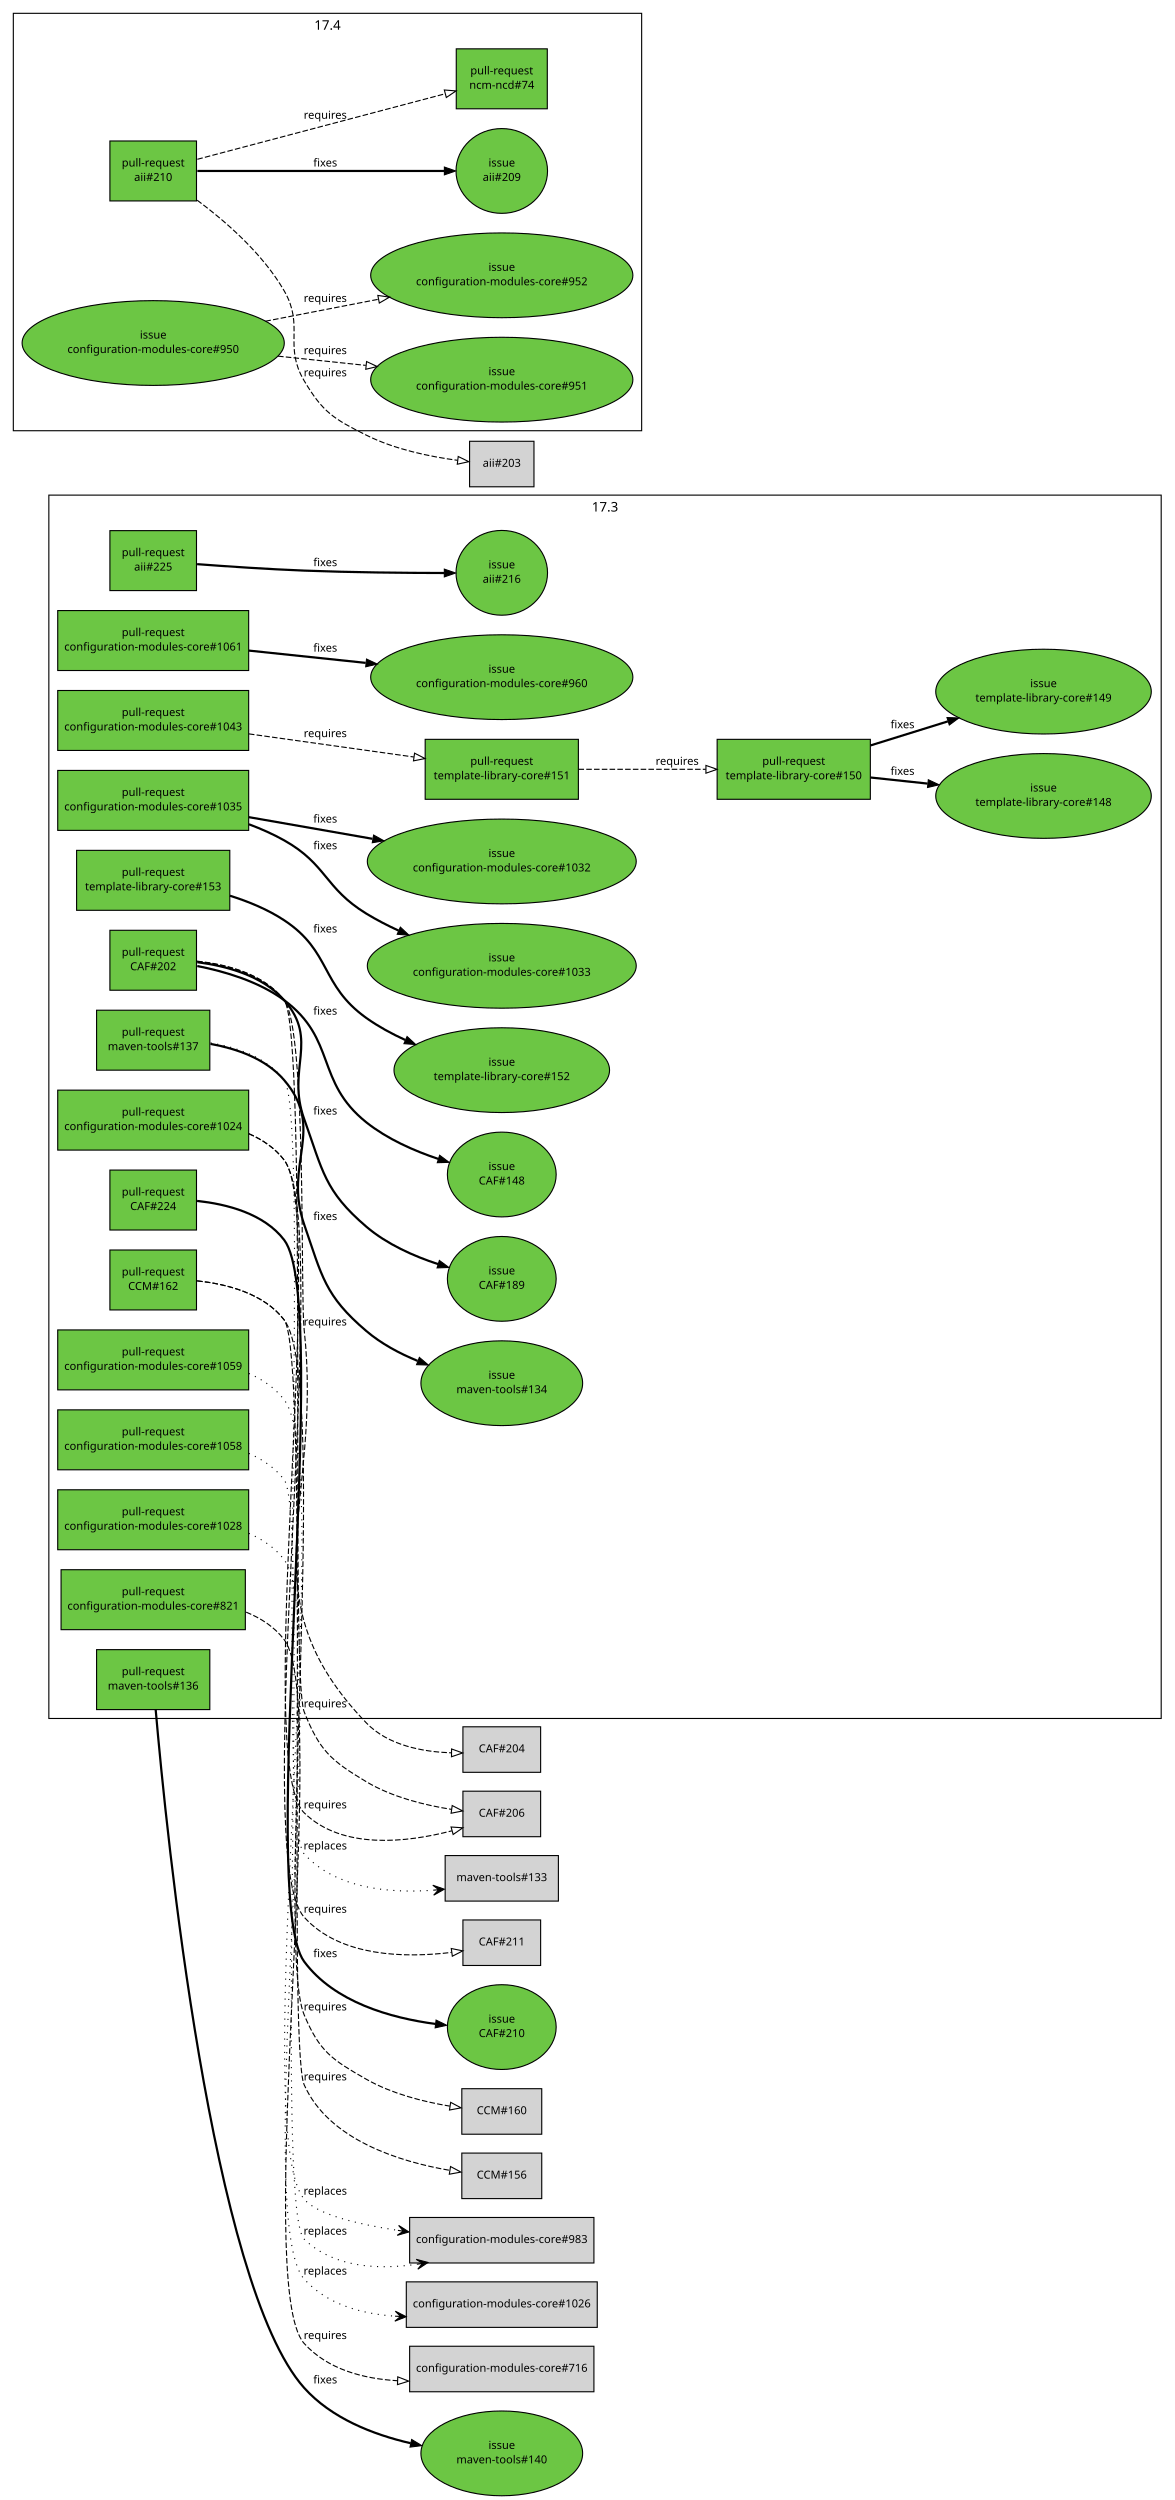
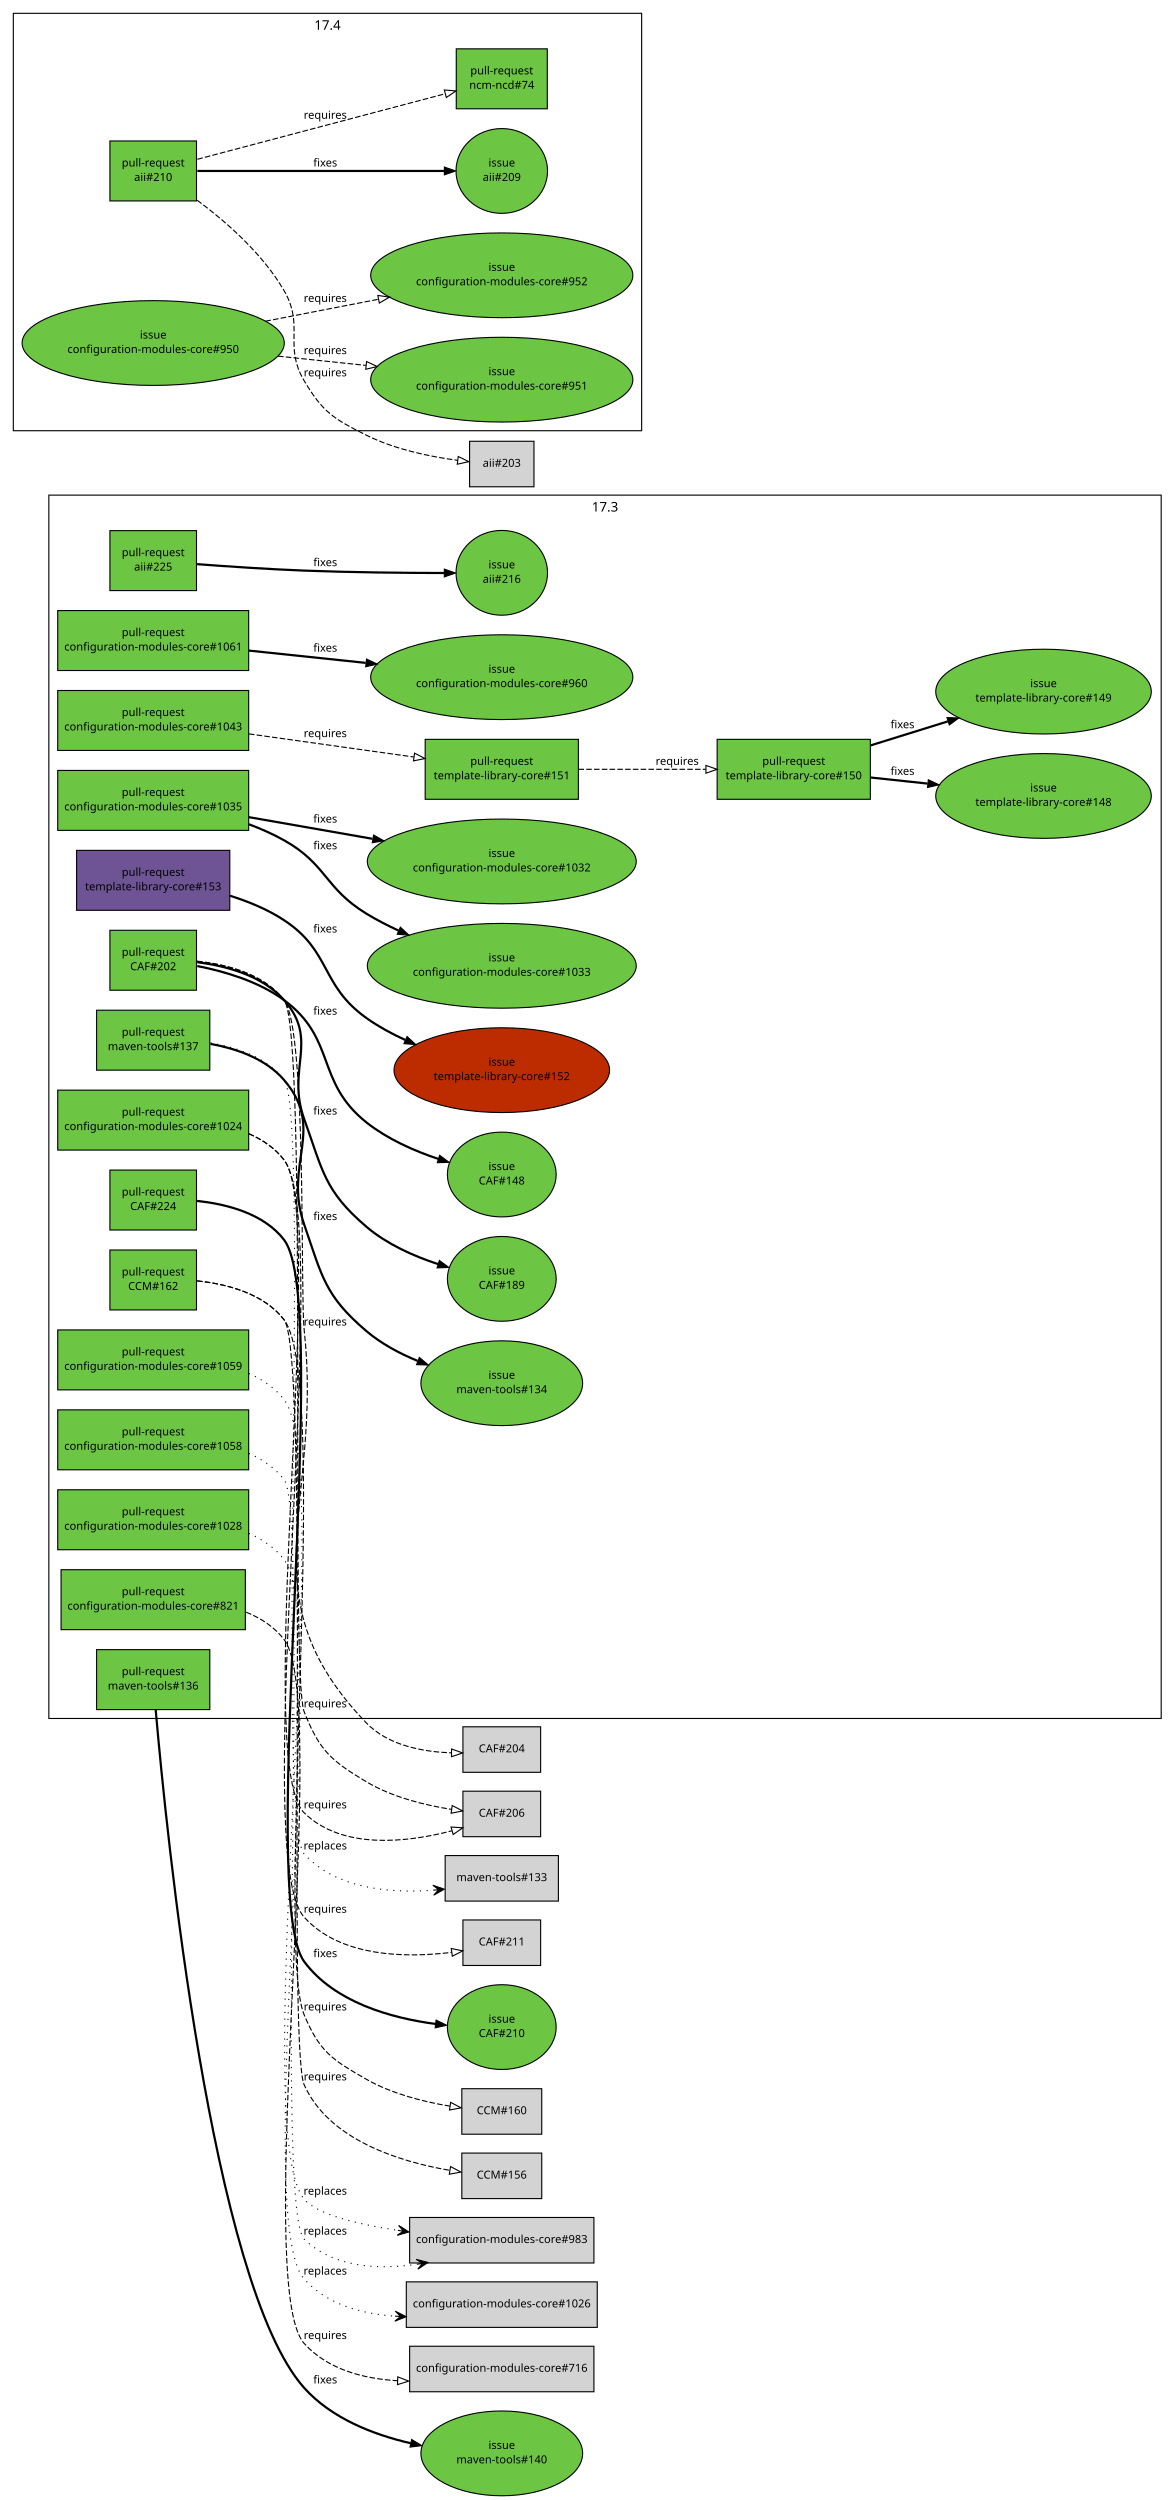
<svg xmlns="http://www.w3.org/2000/svg" xmlns:xlink="http://www.w3.org/1999/xlink" width="1058pt" height="2252pt" viewBox="0.00 0.00 1058.00 2252.00">
  <g id="graph1" class="graph" transform="scale(1 1) rotate(0) translate(4 2248)">
    <polygon fill="white" stroke="white" points="-4,5 -4,-2248 1055,-2248 1055,5 -4,5" />
    <g id="graph3" class="cluster">
      <polygon fill="none" stroke="black" points="40,-700 40,-1802 1042,-1802 1042,-700 40,-700" />
      <text text-anchor="middle" x="541" y="-1787.2" font-family="Sans" font-size="12.00">17.3</text>
    </g>
    <g id="graph5" class="cluster">
      <polygon fill="none" stroke="black" points="8,-1860 8,-2236 574,-2236 574,-1860 8,-1860" />
      <text text-anchor="middle" x="291" y="-2221.2" font-family="Sans" font-size="12.00">17.4</text>
    </g>
    <g id="node1" class="node">
      <a xlink:href="https://github.com/quattor/aii/pull/225" xlink:title="Add UEFI support through Grub-based PXE loader" target="_parent">
        <polygon fill="#6cc644" stroke="black" points="173,-1770 95,-1770 95,-1716 173,-1716 173,-1770" />
        <text text-anchor="middle" x="134" y="-1747" font-family="Sans" font-size="10.00">pull-request</text>
        <text text-anchor="middle" x="134" y="-1734" font-family="Sans" font-size="10.00">aii#225</text>
      </a>
    </g>
    <g id="node3" class="node">
      <a xlink:href="https://github.com/quattor/aii/issues/216" xlink:title="aii-pxelinux: add support for Grub-based UEFI PXE boot loader" target="_parent">
        <ellipse fill="#6cc644" stroke="black" cx="448" cy="-1732" rx="41.217" ry="38.184" />
        <text text-anchor="middle" x="448" y="-1736" font-family="Sans" font-size="10.00">issue</text>
        <text text-anchor="middle" x="448" y="-1723" font-family="Sans" font-size="10.00">aii#216</text>
      </a>
    </g>
    <g id="edge2" class="edge">
      <path fill="none" stroke="black" stroke-width="2" d="M173.545,-1739.81C200.667,-1737.76 237.488,-1735.26 270,-1734 312.442,-1732.36 360.615,-1731.9 396.133,-1731.83" />
      <polygon fill="black" stroke="black" points="396.268,-1735.33 406.264,-1731.82 396.261,-1728.33 396.268,-1735.33" />
      <text text-anchor="middle" x="289" y="-1738" font-family="Sans" font-size="10.00">fixes</text>
    </g>
    <g id="node4" class="node">
      <a xlink:href="https://github.com/quattor/aii/pull/210" xlink:title="Shellfe: support active config for plugins" target="_parent">
        <polygon fill="#6cc644" stroke="black" points="173,-2121 95,-2121 95,-2067 173,-2067 173,-2121" />
        <text text-anchor="middle" x="134" y="-2098" font-family="Sans" font-size="10.00">pull-request</text>
        <text text-anchor="middle" x="134" y="-2085" font-family="Sans" font-size="10.00">aii#210</text>
      </a>
    </g>
    <g id="node6" class="node">
      <a xlink:href="https://github.com/quattor/aii/issues/209" xlink:title="support ACTIVE_CONFIG" target="_parent">
        <ellipse fill="#6cc644" stroke="black" cx="448" cy="-2094" rx="41.217" ry="38.184" />
        <text text-anchor="middle" x="448" y="-2098" font-family="Sans" font-size="10.00">issue</text>
        <text text-anchor="middle" x="448" y="-2085" font-family="Sans" font-size="10.00">aii#209</text>
      </a>
    </g>
    <g id="edge4" class="edge">
      <path fill="none" stroke="black" stroke-width="2" d="M173.768,-2094C230.279,-2094 333.868,-2094 396.284,-2094" />
      <polygon fill="black" stroke="black" points="396.31,-2097.5 406.31,-2094 396.31,-2090.5 396.31,-2097.5" />
      <text text-anchor="middle" x="289" y="-2098" font-family="Sans" font-size="10.00">fixes</text>
    </g>
    <g id="node8" class="node">
      <a xlink:href="https://github.com/quattor/ncm-ncd/pull/74" xlink:title="Set the current active config as an attribute to the component" target="_parent">
        <polygon fill="#6cc644" stroke="black" points="489,-2204 407,-2204 407,-2150 489,-2150 489,-2204" />
        <text text-anchor="middle" x="448" y="-2181" font-family="Sans" font-size="10.00">pull-request</text>
        <text text-anchor="middle" x="448" y="-2168" font-family="Sans" font-size="10.00">ncm-ncd#74</text>
      </a>
    </g>
    <g id="edge6" class="edge">
      <path fill="none" stroke="black" stroke-dasharray="5,2" d="M173.768,-2104.51C230.435,-2119.49 334.442,-2146.98 396.801,-2163.47" />
      <polygon fill="none" stroke="black" points="396.25,-2166.94 406.813,-2166.11 398.039,-2160.17 396.25,-2166.94" />
      <text text-anchor="middle" x="289" y="-2141" font-family="Sans" font-size="10.00">requires</text>
    </g>
    <g id="node10" class="node">
      <polygon fill="lightgrey" stroke="black" points="477,-1850.5 419,-1850.5 419,-1809.5 477,-1809.5 477,-1850.5" />
      <text text-anchor="middle" x="448" y="-1827.5" font-family="Sans" font-size="10.00">aii#203</text>
    </g>
    <g id="edge8" class="edge">
      <path fill="none" stroke="black" stroke-dasharray="5,2" d="M173.591,-2067.67C199.791,-2048.18 232.75,-2019.3 252,-1986 270.456,-1954.07 251.188,-1936.72 270,-1905 286.87,-1876.55 296.431,-1870.81 326,-1856 351.668,-1843.14 383.466,-1836.63 408.163,-1833.34" />
      <polygon fill="none" stroke="black" points="408.766,-1836.79 418.274,-1832.11 407.926,-1829.84 408.766,-1836.79" />
      <text text-anchor="middle" x="289" y="-1909" font-family="Sans" font-size="10.00">requires</text>
    </g>
    <g id="node11" class="node">
      <a xlink:href="https://github.com/quattor/CAF/pull/224" xlink:title="CAF::Application: add methods option_exists() and set_options()" target="_parent">
        <polygon fill="#6cc644" stroke="black" points="173,-1194 95,-1194 95,-1140 173,-1140 173,-1194" />
        <text text-anchor="middle" x="134" y="-1171" font-family="Sans" font-size="10.00">pull-request</text>
        <text text-anchor="middle" x="134" y="-1158" font-family="Sans" font-size="10.00">CAF#224</text>
      </a>
    </g>
    <g id="node13" class="node">
      <a xlink:href="https://github.com/quattor/CAF/issues/210" xlink:title="Application.pm: no possibility to test if an option exists" target="_parent">
        <ellipse fill="#6cc644" stroke="black" cx="448" cy="-422" rx="48.998" ry="38.184" />
        <text text-anchor="middle" x="448" y="-426" font-family="Sans" font-size="10.00">issue</text>
        <text text-anchor="middle" x="448" y="-413" font-family="Sans" font-size="10.00">CAF#210</text>
      </a>
    </g>
    <g id="edge10" class="edge">
      <path fill="none" stroke="black" stroke-width="2" d="M173.532,-1166.21C200.238,-1163.38 233.825,-1154.85 252,-1131 295.793,-1073.53 226.899,-538.985 270,-481 297.215,-444.387 347.967,-430.179 388.335,-424.817" />
      <polygon fill="black" stroke="black" points="388.833,-428.283 398.354,-423.637 388.013,-421.331 388.833,-428.283" />
      <text text-anchor="middle" x="289" y="-485" font-family="Sans" font-size="10.00">fixes</text>
    </g>
    <g id="node14" class="node">
      <a xlink:href="https://github.com/quattor/CAF/pull/202" xlink:title="FileWriter: use atomic write" target="_parent">
        <polygon fill="#6cc644" stroke="black" points="173,-1410 95,-1410 95,-1356 173,-1356 173,-1410" />
        <text text-anchor="middle" x="134" y="-1387" font-family="Sans" font-size="10.00">pull-request</text>
        <text text-anchor="middle" x="134" y="-1374" font-family="Sans" font-size="10.00">CAF#202</text>
      </a>
    </g>
    <g id="node16" class="node">
      <polygon fill="lightgrey" stroke="black" points="483,-692.5 413,-692.5 413,-651.5 483,-651.5 483,-692.5" />
      <text text-anchor="middle" x="448" y="-669.5" font-family="Sans" font-size="10.00">CAF#204</text>
    </g>
    <g id="edge12" class="edge">
      <path fill="none" stroke="black" stroke-dasharray="5,2" d="M173.578,-1382C200.125,-1379.05 233.502,-1370.46 252,-1347 272.468,-1321.04 266.413,-1082.87 270,-1050 287.283,-891.651 215.488,-810.719 326,-696 345.501,-675.756 376.729,-669.897 402.707,-669.027" />
      <polygon fill="none" stroke="black" points="402.773,-672.526 412.736,-668.922 402.7,-665.527 402.773,-672.526" />
      <text text-anchor="middle" x="289" y="-1054" font-family="Sans" font-size="10.00">requires</text>
    </g>
    <g id="node18" class="node">
      <polygon fill="lightgrey" stroke="black" points="483,-634.5 413,-634.5 413,-593.5 483,-593.5 483,-634.5" />
      <text text-anchor="middle" x="448" y="-611.5" font-family="Sans" font-size="10.00">CAF#206</text>
    </g>
    <g id="edge14" class="edge">
      <path fill="none" stroke="black" stroke-dasharray="5,2" d="M173.529,-1382.21C200.234,-1379.38 233.82,-1370.85 252,-1347 273.599,-1318.67 256.873,-739.119 270,-706 283.804,-671.173 293.844,-662.221 326,-643 349.218,-629.121 378.638,-621.883 402.769,-618.109" />
      <polygon fill="none" stroke="black" points="403.344,-621.563 412.754,-616.694 402.362,-614.632 403.344,-621.563" />
      <text text-anchor="middle" x="289" y="-710" font-family="Sans" font-size="10.00">requires</text>
    </g>
    <g id="node20" class="node">
      <a xlink:href="https://github.com/quattor/CAF/issues/148" xlink:title="CAF::FileWriter updates files in-place" target="_parent">
        <ellipse fill="#6cc644" stroke="black" cx="448" cy="-1190" rx="48.998" ry="38.184" />
        <text text-anchor="middle" x="448" y="-1194" font-family="Sans" font-size="10.00">issue</text>
        <text text-anchor="middle" x="448" y="-1181" font-family="Sans" font-size="10.00">CAF#148</text>
      </a>
    </g>
    <g id="edge16" class="edge">
      <path fill="none" stroke="black" stroke-width="2" d="M173.69,-1377.79C198.151,-1373.01 229.106,-1363.95 252,-1347 299.354,-1311.94 279.932,-1273.74 326,-1237 344.86,-1221.96 369.086,-1211.31 390.972,-1203.99" />
      <polygon fill="black" stroke="black" points="392.04,-1207.33 400.51,-1200.96 389.92,-1200.65 392.04,-1207.33" />
      <text text-anchor="middle" x="289" y="-1334" font-family="Sans" font-size="10.00">fixes</text>
    </g>
    <g id="node22" class="node">
      <a xlink:href="https://github.com/quattor/CAF/issues/189" xlink:title="FileWriter: add diff to history" target="_parent">
        <ellipse fill="#6cc644" stroke="black" cx="448" cy="-1096" rx="48.998" ry="38.184" />
        <text text-anchor="middle" x="448" y="-1100" font-family="Sans" font-size="10.00">issue</text>
        <text text-anchor="middle" x="448" y="-1087" font-family="Sans" font-size="10.00">CAF#189</text>
      </a>
    </g>
    <g id="edge18" class="edge">
      <path fill="none" stroke="black" stroke-width="2" d="M173.668,-1381.26C199.73,-1377.93 232.495,-1369.21 252,-1347 283.822,-1310.77 253.685,-1285.38 270,-1240 286.841,-1193.16 288.167,-1175.35 326,-1143 344.408,-1127.26 368.667,-1116.47 390.701,-1109.25" />
      <polygon fill="black" stroke="black" points="391.795,-1112.57 400.311,-1106.27 389.723,-1105.89 391.795,-1112.57" />
      <text text-anchor="middle" x="289" y="-1244" font-family="Sans" font-size="10.00">fixes</text>
    </g>
    <g id="node23" class="node">
      <a xlink:href="https://github.com/quattor/CCM/pull/162" xlink:title="Cleanup: move internal modules in subdirectories and remove/integrate util scripts" target="_parent">
        <polygon fill="#6cc644" stroke="black" points="173,-1122 95,-1122 95,-1068 173,-1068 173,-1122" />
        <text text-anchor="middle" x="134" y="-1099" font-family="Sans" font-size="10.00">pull-request</text>
        <text text-anchor="middle" x="134" y="-1086" font-family="Sans" font-size="10.00">CCM#162</text>
      </a>
    </g>
    <g id="node25" class="node">
      <polygon fill="lightgrey" stroke="black" points="484,-366.5 412,-366.5 412,-325.5 484,-325.5 484,-366.5" />
      <text text-anchor="middle" x="448" y="-343.5" font-family="Sans" font-size="10.00">CCM#160</text>
    </g>
    <g id="edge20" class="edge">
      <path fill="none" stroke="black" stroke-dasharray="5,2" d="M173.524,-1094.21C200.227,-1091.37 233.812,-1082.84 252,-1059 294.206,-1003.68 243.012,-497.137 270,-433 283.898,-399.973 294.871,-392.747 326,-375 348.9,-361.944 377.43,-354.751 401.141,-350.795" />
      <polygon fill="none" stroke="black" points="401.959,-354.211 411.317,-349.244 400.904,-347.291 401.959,-354.211" />
      <text text-anchor="middle" x="289" y="-437" font-family="Sans" font-size="10.00">requires</text>
    </g>
    <g id="node27" class="node">
      <polygon fill="lightgrey" stroke="black" points="484,-308.5 412,-308.5 412,-267.5 484,-267.5 484,-308.5" />
      <text text-anchor="middle" x="448" y="-285.5" font-family="Sans" font-size="10.00">CCM#156</text>
    </g>
    <g id="edge22" class="edge">
      <path fill="none" stroke="black" stroke-dasharray="5,2" d="M173.544,-1094.22C200.255,-1091.39 233.844,-1082.86 252,-1059 275.185,-1028.53 254.403,-404.97 270,-370 292.179,-320.271 356.189,-300.672 401.063,-292.966" />
      <polygon fill="none" stroke="black" points="401.839,-296.387 411.172,-291.373 400.749,-289.472 401.839,-296.387" />
      <text text-anchor="middle" x="289" y="-374" font-family="Sans" font-size="10.00">requires</text>
    </g>
    <g id="node28" class="node">
      <a xlink:href="https://github.com/quattor/configuration-modules-core/pull/1061" xlink:title="ncm-aiiserver: add support for AII Grub-2 related options" target="_parent">
        <polygon fill="#6cc644" stroke="black" points="220,-1698 48,-1698 48,-1644 220,-1644 220,-1698" />
        <text text-anchor="middle" x="134" y="-1675" font-family="Sans" font-size="10.00">pull-request</text>
        <text text-anchor="middle" x="134" y="-1662" font-family="Sans" font-size="10.00">configuration-modules-core#1061</text>
      </a>
    </g>
    <g id="node30" class="node">
      <a xlink:href="https://github.com/quattor/configuration-modules-core/issues/960" xlink:title="aii-server: add support for new options introduced for Grub-based PXE" target="_parent">
        <ellipse fill="#6cc644" stroke="black" cx="448" cy="-1638" rx="118.087" ry="38.184" />
        <text text-anchor="middle" x="448" y="-1642" font-family="Sans" font-size="10.00">issue</text>
        <text text-anchor="middle" x="448" y="-1629" font-family="Sans" font-size="10.00">configuration-modules-core#960</text>
      </a>
    </g>
    <g id="edge24" class="edge">
      <path fill="none" stroke="black" stroke-width="2" d="M220.217,-1661.94C252.688,-1658.53 290.267,-1654.58 325.424,-1650.88" />
      <polygon fill="black" stroke="black" points="326.178,-1654.32 335.757,-1649.8 325.446,-1647.36 326.178,-1654.32" />
      <text text-anchor="middle" x="289" y="-1661" font-family="Sans" font-size="10.00">fixes</text>
    </g>
    <g id="node31" class="node">
      <a xlink:href="https://github.com/quattor/configuration-modules-core/pull/1059" xlink:title="ncm-metaconfig: don't allow specific turning on of SEED and CAMELLIA" target="_parent">
        <polygon fill="#6cc644" stroke="black" points="220,-1050 48,-1050 48,-996 220,-996 220,-1050" />
        <text text-anchor="middle" x="134" y="-1027" font-family="Sans" font-size="10.00">pull-request</text>
        <text text-anchor="middle" x="134" y="-1014" font-family="Sans" font-size="10.00">configuration-modules-core#1059</text>
      </a>
    </g>
    <g id="node33" class="node">
      <polygon fill="lightgrey" stroke="black" points="531,-250.5 365,-250.5 365,-209.5 531,-209.5 531,-250.5" />
      <text text-anchor="middle" x="448" y="-227.5" font-family="Sans" font-size="10.00">configuration-modules-core#983</text>
    </g>
    <g id="edge26" class="edge">
      <path fill="none" stroke="black" stroke-dasharray="1,5" d="M220.157,-1010.79C232.543,-1005.38 243.836,-997.743 252,-987 300.42,-923.286 218.727,-328.442 270,-267 281.415,-253.322 317.374,-244.512 354.012,-238.937" />
      <polygon fill="black" stroke="black" points="364.344,-237.449 355.088,-243.329 359.395,-238.162 354.447,-238.874 354.447,-238.874 354.447,-238.874 359.395,-238.162 353.805,-234.42 364.344,-237.449 364.344,-237.449" />
      <text text-anchor="middle" x="289" y="-271" font-family="Sans" font-size="10.00">replaces</text>
    </g>
    <g id="node34" class="node">
      <a xlink:href="https://github.com/quattor/configuration-modules-core/pull/1058" xlink:title="ncm-ssh: dissable insecure ssh ciphersuites and mac's" target="_parent">
        <polygon fill="#6cc644" stroke="black" points="220,-978 48,-978 48,-924 220,-924 220,-978" />
        <text text-anchor="middle" x="134" y="-955" font-family="Sans" font-size="10.00">pull-request</text>
        <text text-anchor="middle" x="134" y="-942" font-family="Sans" font-size="10.00">configuration-modules-core#1058</text>
      </a>
    </g>
    <g id="edge28" class="edge">
      <path fill="none" stroke="black" stroke-dasharray="1,5" d="M220.145,-938.777C232.533,-933.371 243.829,-925.738 252,-915 275.02,-884.75 242.844,-257.6 270,-231 296.133,-205.403 336.155,-203.263 371.635,-208.361" />
      <polygon fill="black" stroke="black" points="381.507,-209.978 370.911,-212.803 376.573,-209.17 371.638,-208.362 371.638,-208.362 371.638,-208.362 376.573,-209.17 372.365,-203.921 381.507,-209.978 381.507,-209.978" />
      <text text-anchor="middle" x="289" y="-235" font-family="Sans" font-size="10.00">replaces</text>
    </g>
    <g id="node36" class="node">
      <a xlink:href="https://github.com/quattor/configuration-modules-core/pull/1043" xlink:title="ncm-network: core-schema: add additional checks to make sure gateway and broadcast are in network range" target="_parent">
        <polygon fill="#6cc644" stroke="black" points="220,-1626 48,-1626 48,-1572 220,-1572 220,-1626" />
        <text text-anchor="middle" x="134" y="-1603" font-family="Sans" font-size="10.00">pull-request</text>
        <text text-anchor="middle" x="134" y="-1590" font-family="Sans" font-size="10.00">configuration-modules-core#1043</text>
      </a>
    </g>
    <g id="node38" class="node">
      <a xlink:href="https://github.com/quattor/template-library-core/pull/151" xlink:title="quattor/functions/network: add ip_in_network function" target="_parent">
        <polygon fill="#6cc644" stroke="black" points="517,-1582 379,-1582 379,-1528 517,-1528 517,-1582" />
        <text text-anchor="middle" x="448" y="-1559" font-family="Sans" font-size="10.00">pull-request</text>
        <text text-anchor="middle" x="448" y="-1546" font-family="Sans" font-size="10.00">template-library-core#151</text>
      </a>
    </g>
    <g id="edge30" class="edge">
      <path fill="none" stroke="black" stroke-dasharray="5,2" d="M220.217,-1586.92C266.634,-1580.41 323.492,-1572.45 368.789,-1566.1" />
      <polygon fill="none" stroke="black" points="369.441,-1569.54 378.858,-1564.69 368.469,-1562.61 369.441,-1569.54" />
      <text text-anchor="middle" x="289" y="-1584" font-family="Sans" font-size="10.00">requires</text>
    </g>
    <g id="node71" class="node">
      <a xlink:href="https://github.com/quattor/template-library-core/pull/150" xlink:title="quattor/functions/network: cleanup and removal of get_subnet_params function" target="_parent">
        <polygon fill="#6cc644" stroke="black" points="780,-1582 642,-1582 642,-1528 780,-1528 780,-1582" />
        <text text-anchor="middle" x="711" y="-1559" font-family="Sans" font-size="10.00">pull-request</text>
        <text text-anchor="middle" x="711" y="-1546" font-family="Sans" font-size="10.00">template-library-core#150</text>
      </a>
    </g>
    <g id="edge56" class="edge">
      <path fill="none" stroke="black" stroke-dasharray="5,2" d="M517.1,-1555C552.296,-1555 595.255,-1555 631.784,-1555" />
      <polygon fill="none" stroke="black" points="631.905,-1558.5 641.905,-1555 631.905,-1551.5 631.905,-1558.5" />
      <text text-anchor="middle" x="606" y="-1559" font-family="Sans" font-size="10.00">requires</text>
    </g>
    <g id="node39" class="node">
      <a xlink:href="https://github.com/quattor/configuration-modules-core/pull/1035" xlink:title="ncm-freeipa: CLI: support location based discovery" target="_parent">
        <polygon fill="#6cc644" stroke="black" points="220,-1554 48,-1554 48,-1500 220,-1500 220,-1554" />
        <text text-anchor="middle" x="134" y="-1531" font-family="Sans" font-size="10.00">pull-request</text>
        <text text-anchor="middle" x="134" y="-1518" font-family="Sans" font-size="10.00">configuration-modules-core#1035</text>
      </a>
    </g>
    <g id="node41" class="node">
      <a xlink:href="https://github.com/quattor/configuration-modules-core/issues/1032" xlink:title="freeipa: documentation issue" target="_parent">
        <ellipse fill="#6cc644" stroke="black" cx="448" cy="-1472" rx="121.122" ry="38.184" />
        <text text-anchor="middle" x="448" y="-1476" font-family="Sans" font-size="10.00">issue</text>
        <text text-anchor="middle" x="448" y="-1463" font-family="Sans" font-size="10.00">configuration-modules-core#1032</text>
      </a>
    </g>
    <g id="edge32" class="edge">
      <path fill="none" stroke="black" stroke-width="2" d="M220.217,-1511.9C254.57,-1505.88 294.64,-1498.86 331.511,-1492.4" />
      <polygon fill="black" stroke="black" points="332.572,-1495.77 341.818,-1490.6 331.364,-1488.88 332.572,-1495.77" />
      <text text-anchor="middle" x="289" y="-1507" font-family="Sans" font-size="10.00">fixes</text>
    </g>
    <g id="node43" class="node">
      <a xlink:href="https://github.com/quattor/configuration-modules-core/issues/1033" xlink:title="freeipa: certutil doesn't initialise quattor/nssdb if directory exists but db doesn't" target="_parent">
        <ellipse fill="#6cc644" stroke="black" cx="448" cy="-1378" rx="121.122" ry="38.184" />
        <text text-anchor="middle" x="448" y="-1382" font-family="Sans" font-size="10.00">issue</text>
        <text text-anchor="middle" x="448" y="-1369" font-family="Sans" font-size="10.00">configuration-modules-core#1033</text>
      </a>
    </g>
    <g id="edge34" class="edge">
      <path fill="none" stroke="black" stroke-width="2" d="M220.256,-1505.49C231.25,-1501.37 242.105,-1496.56 252,-1491 290.414,-1469.4 288.384,-1447.96 326,-1425 335.122,-1419.43 345.016,-1414.32 355.089,-1409.69" />
      <polygon fill="black" stroke="black" points="356.652,-1412.83 364.373,-1405.57 353.813,-1406.43 356.652,-1412.83" />
      <text text-anchor="middle" x="289" y="-1483" font-family="Sans" font-size="10.00">fixes</text>
    </g>
    <g id="node44" class="node">
      <a xlink:href="https://github.com/quattor/configuration-modules-core/pull/1028" xlink:title="Split logstash versions: keep legacy versions 1.2 and 2.0 and add 5.0" target="_parent">
        <polygon fill="#6cc644" stroke="black" points="220,-906 48,-906 48,-852 220,-852 220,-906" />
        <text text-anchor="middle" x="134" y="-883" font-family="Sans" font-size="10.00">pull-request</text>
        <text text-anchor="middle" x="134" y="-870" font-family="Sans" font-size="10.00">configuration-modules-core#1028</text>
      </a>
    </g>
    <g id="node46" class="node">
      <polygon fill="lightgrey" stroke="black" points="534,-192.5 362,-192.5 362,-151.5 534,-151.5 534,-192.5" />
      <text text-anchor="middle" x="448" y="-169.5" font-family="Sans" font-size="10.00">configuration-modules-core#1026</text>
    </g>
    <g id="edge36" class="edge">
      <path fill="none" stroke="black" stroke-dasharray="1,5" d="M220.132,-866.767C232.521,-861.362 243.821,-853.732 252,-843 295.66,-785.713 221.697,-248.431 270,-195 290.463,-172.364 321.318,-163.681 351.62,-161.587" />
      <polygon fill="black" stroke="black" points="361.859,-161.119 352.075,-166.071 356.865,-161.348 351.87,-161.576 351.87,-161.576 351.87,-161.576 356.865,-161.348 351.664,-157.081 361.859,-161.119 361.859,-161.119" />
      <text text-anchor="middle" x="289" y="-199" font-family="Sans" font-size="10.00">replaces</text>
    </g>
    <g id="node47" class="node">
      <a xlink:href="https://github.com/quattor/configuration-modules-core/pull/1024" xlink:title="ncm-syslog: cleanup and refactor" target="_parent">
        <polygon fill="#6cc644" stroke="black" points="220,-1266 48,-1266 48,-1212 220,-1212 220,-1266" />
        <text text-anchor="middle" x="134" y="-1243" font-family="Sans" font-size="10.00">pull-request</text>
        <text text-anchor="middle" x="134" y="-1230" font-family="Sans" font-size="10.00">configuration-modules-core#1024</text>
      </a>
    </g>
    <g id="edge40" class="edge">
      <path fill="none" stroke="black" stroke-dasharray="5,2" d="M220.106,-1226.75C232.498,-1221.34 243.806,-1213.72 252,-1203 291.695,-1151.07 223.207,-660.638 270,-615 304.365,-581.483 362.563,-588.273 403.018,-598.795" />
      <polygon fill="none" stroke="black" points="402.324,-602.234 412.895,-601.528 404.191,-595.488 402.324,-602.234" />
      <text text-anchor="middle" x="289" y="-619" font-family="Sans" font-size="10.00">requires</text>
    </g>
    <g id="node49" class="node">
      <polygon fill="lightgrey" stroke="black" points="483,-518.5 413,-518.5 413,-477.5 483,-477.5 483,-518.5" />
      <text text-anchor="middle" x="448" y="-495.5" font-family="Sans" font-size="10.00">CAF#211</text>
    </g>
    <g id="edge38" class="edge">
      <path fill="none" stroke="black" stroke-dasharray="5,2" d="M220.144,-1226.78C232.532,-1221.37 243.828,-1213.74 252,-1203 297.908,-1142.68 219.204,-577.267 270,-521 302.627,-484.859 361.741,-484.269 402.852,-489.295" />
      <polygon fill="none" stroke="black" points="402.505,-492.78 412.889,-490.676 403.459,-485.845 402.505,-492.78" />
      <text text-anchor="middle" x="289" y="-525" font-family="Sans" font-size="10.00">requires</text>
    </g>
    <g id="node51" class="node">
      <a xlink:href="https://github.com/quattor/configuration-modules-core/issues/950" xlink:title="ncm-spma: Remove support for package groups from yum backends" target="_parent">
        <ellipse fill="#6cc644" stroke="black" cx="134" cy="-1939" rx="118.087" ry="38.184" />
        <text text-anchor="middle" x="134" y="-1943" font-family="Sans" font-size="10.00">issue</text>
        <text text-anchor="middle" x="134" y="-1930" font-family="Sans" font-size="10.00">configuration-modules-core#950</text>
      </a>
    </g>
    <g id="node53" class="node">
      <a xlink:href="https://github.com/quattor/configuration-modules-core/issues/951" xlink:title="ncm-spma (yum): Remove support for package groups" target="_parent">
        <ellipse fill="#6cc644" stroke="black" cx="448" cy="-1906" rx="118.087" ry="38.184" />
        <text text-anchor="middle" x="448" y="-1910" font-family="Sans" font-size="10.00">issue</text>
        <text text-anchor="middle" x="448" y="-1897" font-family="Sans" font-size="10.00">configuration-modules-core#951</text>
      </a>
    </g>
    <g id="edge42" class="edge">
      <path fill="none" stroke="black" stroke-dasharray="5,2" d="M246.474,-1927.18C272.107,-1924.49 299.467,-1921.61 325.496,-1918.87" />
      <polygon fill="none" stroke="black" points="326.204,-1922.32 335.784,-1917.79 325.472,-1915.36 326.204,-1922.32" />
      <text text-anchor="middle" x="289" y="-1929" font-family="Sans" font-size="10.00">requires</text>
    </g>
    <g id="node55" class="node">
      <a xlink:href="https://github.com/quattor/configuration-modules-core/issues/952" xlink:title="ncm-spma (yumng): Remove support for package groups" target="_parent">
        <ellipse fill="#6cc644" stroke="black" cx="448" cy="-2000" rx="118.087" ry="38.184" />
        <text text-anchor="middle" x="448" y="-2004" font-family="Sans" font-size="10.00">issue</text>
        <text text-anchor="middle" x="448" y="-1991" font-family="Sans" font-size="10.00">configuration-modules-core#952</text>
      </a>
    </g>
    <g id="edge44" class="edge">
      <path fill="none" stroke="black" stroke-dasharray="5,2" d="M235.08,-1958.64C267.494,-1964.93 303.565,-1971.94 336.669,-1978.37" />
      <polygon fill="none" stroke="black" points="336.357,-1981.88 346.841,-1980.35 337.692,-1975.01 336.357,-1981.88" />
      <text text-anchor="middle" x="289" y="-1976" font-family="Sans" font-size="10.00">requires</text>
    </g>
    <g id="node56" class="node">
      <a xlink:href="https://github.com/quattor/configuration-modules-core/pull/821" xlink:title="ncm-spma: Add backend for apt" target="_parent">
        <polygon fill="#6cc644" stroke="black" points="217,-834 51,-834 51,-780 217,-780 217,-834" />
        <text text-anchor="middle" x="134" y="-811" font-family="Sans" font-size="10.00">pull-request</text>
        <text text-anchor="middle" x="134" y="-798" font-family="Sans" font-size="10.00">configuration-modules-core#821</text>
      </a>
    </g>
    <g id="node58" class="node">
      <polygon fill="lightgrey" stroke="black" points="531,-134.5 365,-134.5 365,-93.5 531,-93.5 531,-134.5" />
      <text text-anchor="middle" x="448" y="-111.5" font-family="Sans" font-size="10.00">configuration-modules-core#716</text>
    </g>
    <g id="edge46" class="edge">
      <path fill="none" stroke="black" stroke-dasharray="5,2" d="M217.753,-795.765C231.068,-790.314 243.298,-782.411 252,-771 294.735,-714.963 222.724,-189.263 270,-137 291.031,-113.751 323.025,-105.223 354.116,-103.437" />
      <polygon fill="none" stroke="black" points="354.293,-106.933 364.164,-103.084 354.047,-99.938 354.293,-106.933" />
      <text text-anchor="middle" x="289" y="-141" font-family="Sans" font-size="10.00">requires</text>
    </g>
    <g id="node59" class="node">
      <a xlink:href="https://github.com/quattor/maven-tools/pull/137" xlink:title="mvnprove: trace the tests, not prove (and include tracing compiletime)" target="_parent">
        <polygon fill="#6cc644" stroke="black" points="185,-1338 83,-1338 83,-1284 185,-1284 185,-1338" />
        <text text-anchor="middle" x="134" y="-1315" font-family="Sans" font-size="10.00">pull-request</text>
        <text text-anchor="middle" x="134" y="-1302" font-family="Sans" font-size="10.00">maven-tools#137</text>
      </a>
    </g>
    <g id="node61" class="node">
      <polygon fill="lightgrey" stroke="black" points="499,-576.5 397,-576.5 397,-535.5 499,-535.5 499,-576.5" />
      <text text-anchor="middle" x="448" y="-553.5" font-family="Sans" font-size="10.00">maven-tools#133</text>
    </g>
    <g id="edge48" class="edge">
      <path fill="none" stroke="black" stroke-dasharray="1,5" d="M185.653,-1308.59C209.764,-1304.57 236.505,-1295.37 252,-1275 275.45,-1244.17 243.972,-606.688 270,-578 298.486,-546.603 347.019,-542.379 386.218,-545.306" />
      <polygon fill="black" stroke="black" points="396.223,-546.219 385.855,-549.791 391.244,-545.765 386.265,-545.31 386.265,-545.31 386.265,-545.31 391.244,-545.765 386.674,-540.829 396.223,-546.219 396.223,-546.219" />
      <text text-anchor="middle" x="289" y="-582" font-family="Sans" font-size="10.00">replaces</text>
    </g>
    <g id="node63" class="node">
      <a xlink:href="https://github.com/quattor/maven-tools/issues/134" xlink:title="tracing guideline" target="_parent">
        <ellipse fill="#6cc644" stroke="black" cx="448" cy="-1002" rx="72.832" ry="38.184" />
        <text text-anchor="middle" x="448" y="-1006" font-family="Sans" font-size="10.00">issue</text>
        <text text-anchor="middle" x="448" y="-993" font-family="Sans" font-size="10.00">maven-tools#134</text>
      </a>
    </g>
    <g id="edge50" class="edge">
      <path fill="none" stroke="black" stroke-width="2" d="M185.603,-1307.66C209.248,-1303.38 235.6,-1294.23 252,-1275 289.85,-1230.62 250.943,-1200.13 270,-1145 286.138,-1098.32 288.387,-1081.02 326,-1049 339.365,-1037.62 355.786,-1028.83 372.198,-1022.1" />
      <polygon fill="black" stroke="black" points="373.774,-1025.24 381.838,-1018.37 371.248,-1018.72 373.774,-1025.24" />
      <text text-anchor="middle" x="289" y="-1149" font-family="Sans" font-size="10.00">fixes</text>
    </g>
    <g id="node64" class="node">
      <a xlink:href="https://github.com/quattor/maven-tools/pull/136" xlink:title="Test/Quattor/Panc: refine valid annotation" target="_parent">
        <polygon fill="#6cc644" stroke="black" points="185,-762 83,-762 83,-708 185,-708 185,-762" />
        <text text-anchor="middle" x="134" y="-739" font-family="Sans" font-size="10.00">pull-request</text>
        <text text-anchor="middle" x="134" y="-726" font-family="Sans" font-size="10.00">maven-tools#136</text>
      </a>
    </g>
    <g id="node66" class="node">
      <a xlink:href="https://github.com/quattor/maven-tools/issues/140" xlink:title="/Test/Quattor/Panc.pm: annotation regexp is incorrect" target="_parent">
        <ellipse fill="#6cc644" stroke="black" cx="448" cy="-38" rx="72.832" ry="38.184" />
        <text text-anchor="middle" x="448" y="-42" font-family="Sans" font-size="10.00">issue</text>
        <text text-anchor="middle" x="448" y="-29" font-family="Sans" font-size="10.00">maven-tools#140</text>
      </a>
    </g>
    <g id="edge52" class="edge">
      <path fill="none" stroke="black" stroke-width="2" d="M136.249,-707.712C145.816,-597.963 186.51,-190.223 270,-97 294.414,-69.74 331.705,-55.044 365.859,-47.134" />
      <polygon fill="black" stroke="black" points="366.824,-50.507 375.866,-44.985 365.354,-43.663 366.824,-50.507" />
      <text text-anchor="middle" x="289" y="-101" font-family="Sans" font-size="10.00">fixes</text>
    </g>
    <g id="node67" class="node">
      <a xlink:href="https://github.com/quattor/template-library-core/pull/153" xlink:title="blockdevices schema: add support for esp partition flag" target="_parent">
-         <polygon fill="#6cc644" stroke="black" points="203,-1482 65,-1482 65,-1428 203,-1428 203,-1482" />
+         <polygon fill="#6e5494" stroke="black" points="203,-1482 65,-1482 65,-1428 203,-1428 203,-1482" />
        <text text-anchor="middle" x="134" y="-1459" font-family="Sans" font-size="10.00">pull-request</text>
        <text text-anchor="middle" x="134" y="-1446" font-family="Sans" font-size="10.00">template-library-core#153</text>
      </a>
    </g>
    <g id="node69" class="node">
      <a xlink:href="https://github.com/quattor/template-library-core/issues/152" xlink:title="update partition flags" target="_parent">
-         <ellipse fill="#6cc644" stroke="black" cx="448" cy="-1284" rx="97.08" ry="38.184" />
+         <ellipse fill="#bd2c00" stroke="black" cx="448" cy="-1284" rx="97.08" ry="38.184" />
        <text text-anchor="middle" x="448" y="-1288" font-family="Sans" font-size="10.00">issue</text>
        <text text-anchor="middle" x="448" y="-1275" font-family="Sans" font-size="10.00">template-library-core#152</text>
      </a>
    </g>
    <g id="edge54" class="edge">
      <path fill="none" stroke="black" stroke-width="2" d="M203.127,-1441.13C219.974,-1435.85 237.346,-1428.68 252,-1419 294.636,-1390.83 284.4,-1360.68 326,-1331 336.675,-1323.38 348.746,-1316.81 361.038,-1311.2" />
      <polygon fill="black" stroke="black" points="362.692,-1314.3 370.462,-1307.1 359.896,-1307.88 362.692,-1314.3" />
      <text text-anchor="middle" x="289" y="-1408" font-family="Sans" font-size="10.00">fixes</text>
    </g>
    <g id="node73" class="node">
      <a xlink:href="https://github.com/quattor/template-library-core/issues/148" xlink:title="quattor/functions/network: boot_nic returns last, not first boot device" target="_parent">
        <ellipse fill="#6cc644" stroke="black" cx="936" cy="-1531" rx="97.08" ry="38.184" />
        <text text-anchor="middle" x="936" y="-1535" font-family="Sans" font-size="10.00">issue</text>
        <text text-anchor="middle" x="936" y="-1522" font-family="Sans" font-size="10.00">template-library-core#148</text>
      </a>
    </g>
    <g id="edge58" class="edge">
      <path fill="none" stroke="black" stroke-width="2" d="M780.037,-1547.64C796.342,-1545.9 814.088,-1544 831.572,-1542.14" />
      <polygon fill="black" stroke="black" points="832.251,-1545.59 841.823,-1541.05 831.508,-1538.63 832.251,-1545.59" />
      <text text-anchor="middle" x="809" y="-1550" font-family="Sans" font-size="10.00">fixes</text>
    </g>
    <g id="node75" class="node">
      <a xlink:href="https://github.com/quattor/template-library-core/issues/149" xlink:title="remove get_subnet_params from quattor/functions/network" target="_parent">
        <ellipse fill="#6cc644" stroke="black" cx="936" cy="-1625" rx="97.08" ry="38.184" />
        <text text-anchor="middle" x="936" y="-1629" font-family="Sans" font-size="10.00">issue</text>
        <text text-anchor="middle" x="936" y="-1616" font-family="Sans" font-size="10.00">template-library-core#149</text>
      </a>
    </g>
    <g id="edge60" class="edge">
      <path fill="none" stroke="black" stroke-width="2" d="M780.037,-1576.48C802.078,-1583.34 826.749,-1591.01 849.85,-1598.2" />
      <polygon fill="black" stroke="black" points="849.054,-1601.62 859.642,-1601.24 851.133,-1594.93 849.054,-1601.62" />
      <text text-anchor="middle" x="809" y="-1592" font-family="Sans" font-size="10.00">fixes</text>
    </g>
  </g>
</svg>
